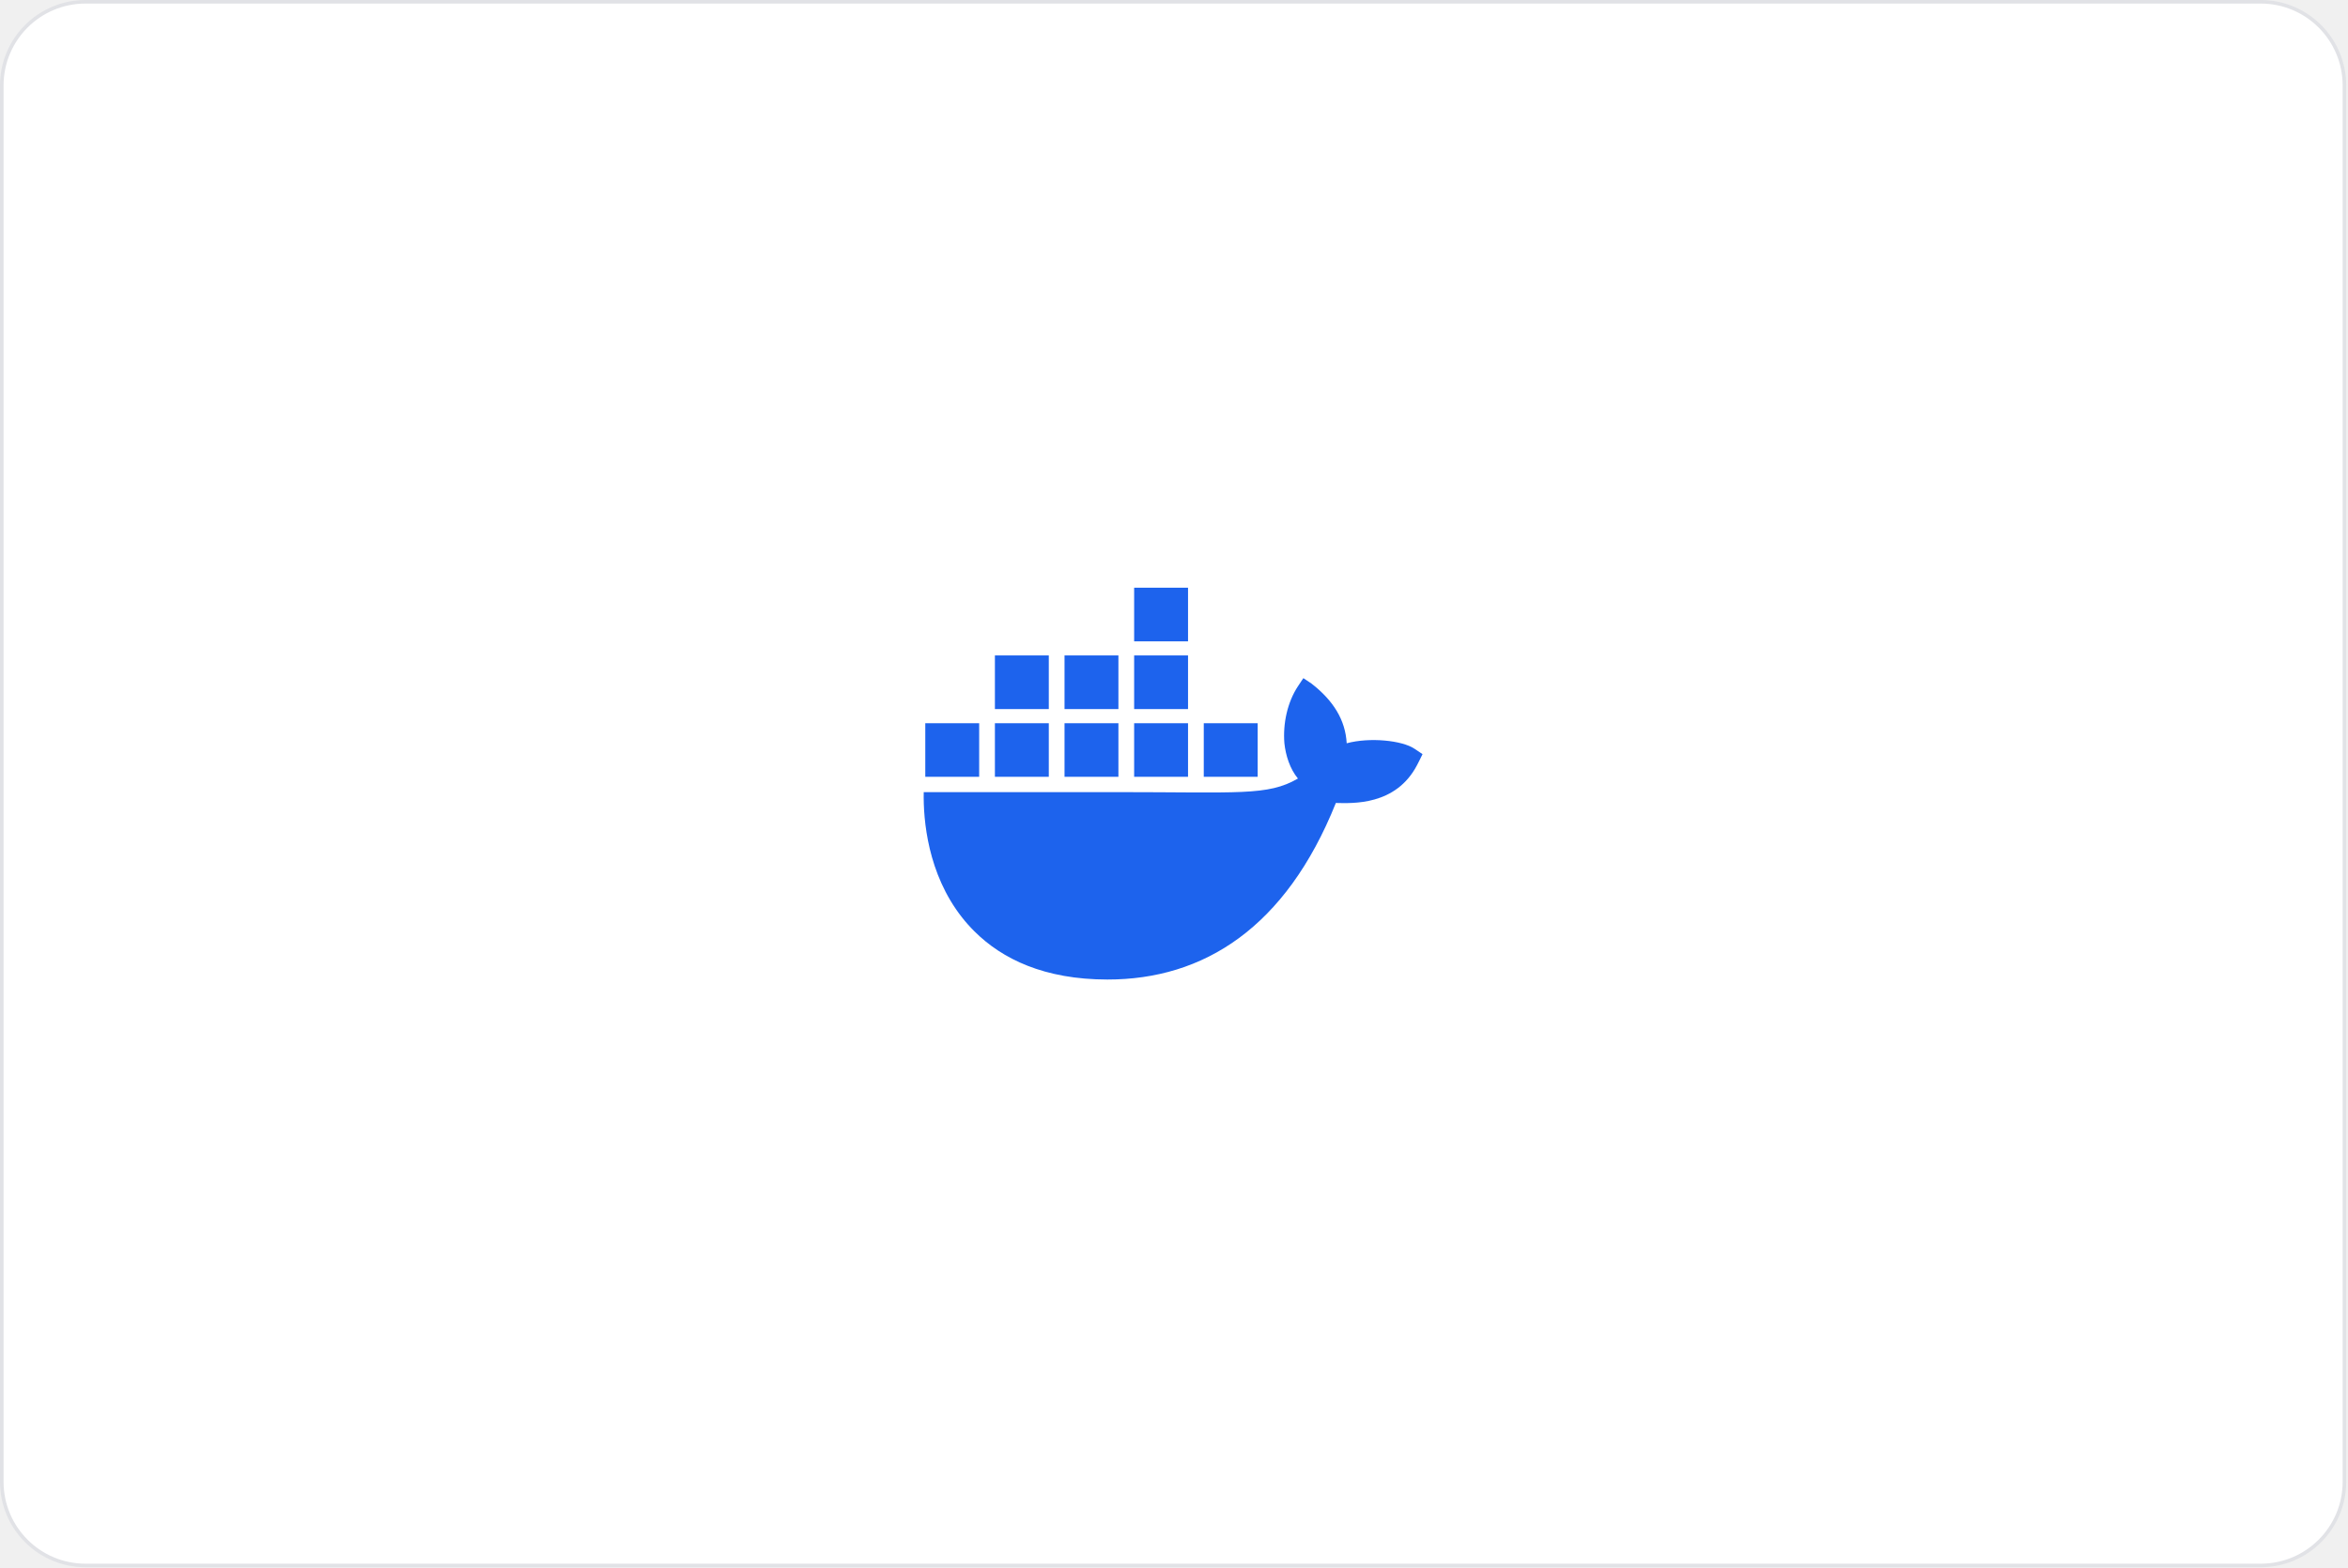
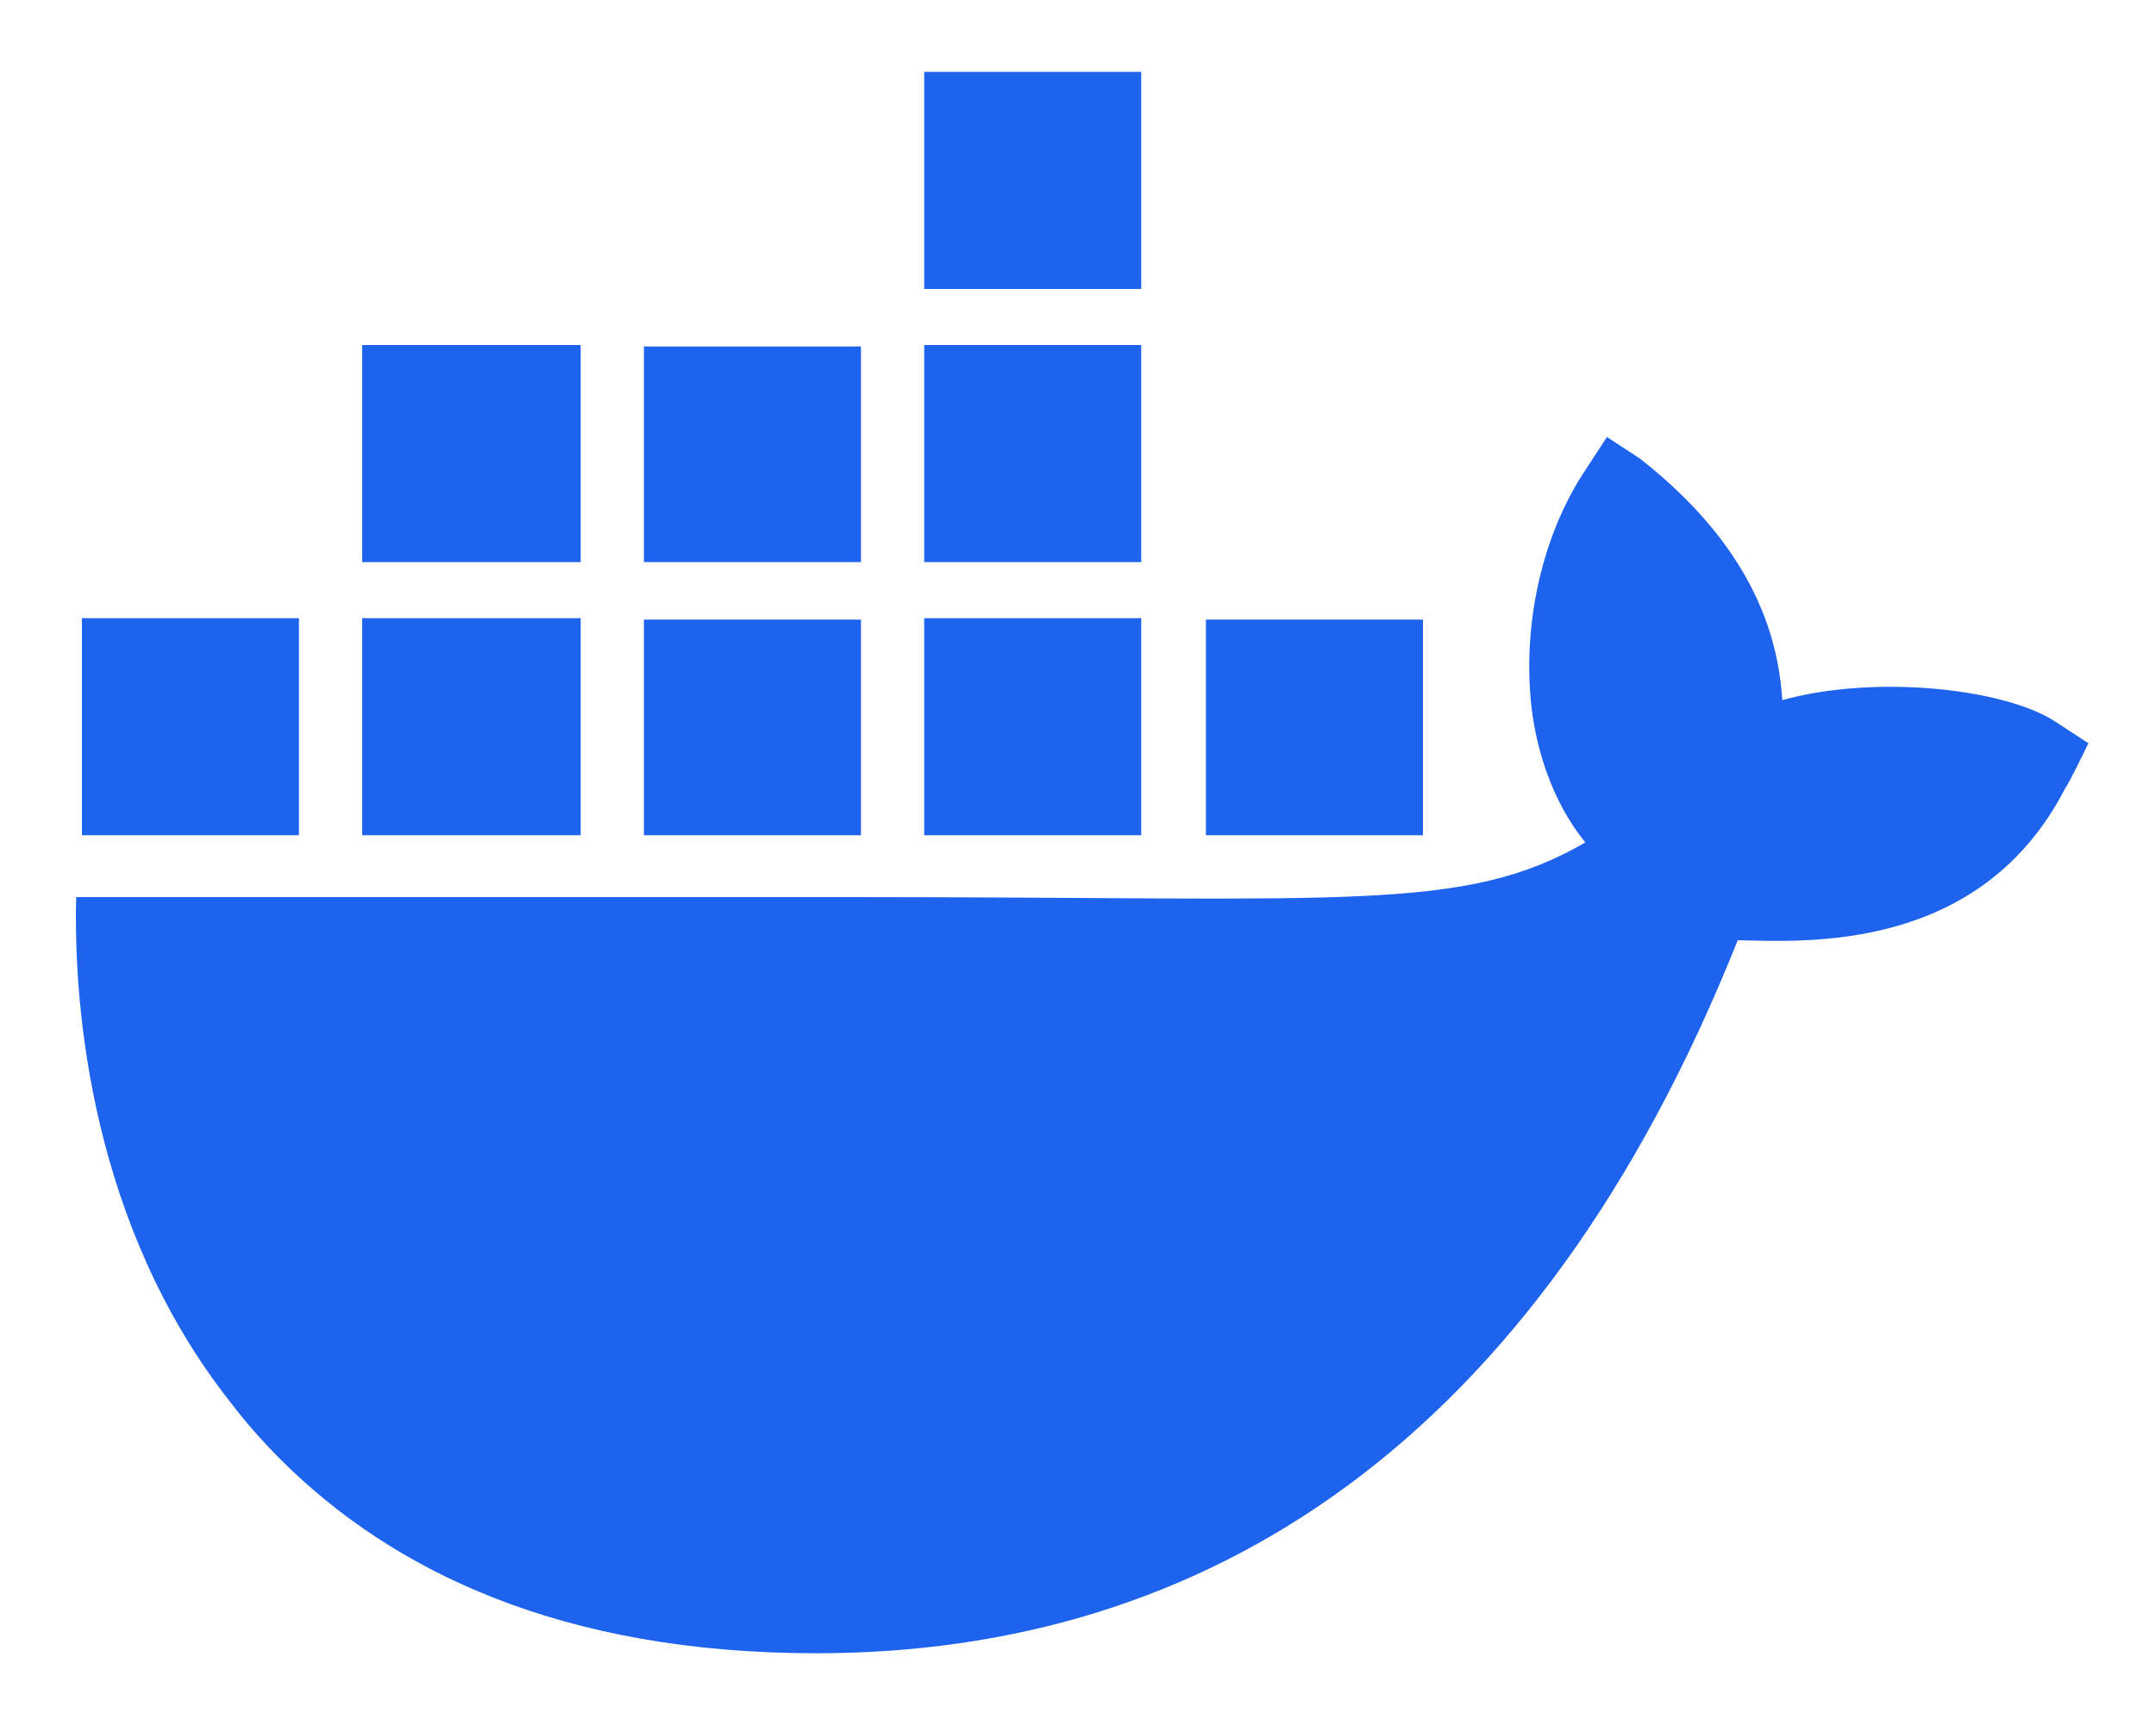
- <svg xmlns="http://www.w3.org/2000/svg" width="659" height="440" viewBox="0 0 659 440" fill="none">
-   <rect x="0.5" y="0.5" width="657.5" height="439" rx="23.5" fill="white" />
-   <rect x="0.5" y="0.5" width="657.5" height="439" rx="23.5" stroke="#E1E2E6" />
-   <path d="M396.977 210.195C393.544 207.894 384.525 206.912 377.969 208.671C377.617 202.17 374.246 196.691 368.086 191.91L365.806 190.387L364.286 192.673C361.299 197.186 360.039 203.202 360.485 208.671C360.837 212.041 362.013 215.827 364.286 218.575C355.753 223.503 347.885 222.384 313.046 222.384H259.257C259.101 230.216 260.365 245.278 269.987 257.54C271.051 258.895 272.215 260.205 273.481 261.467C281.305 269.266 293.126 274.985 310.802 275C337.769 275.025 360.872 260.514 374.927 225.433C379.551 225.507 391.76 226.258 397.735 214.766C397.881 214.573 399.255 211.72 399.255 211.72L396.977 210.197V210.195ZM294.361 203.034H279.235V218.09H294.361V203.034ZM313.899 203.034H298.774V218.09H313.899V203.034ZM333.44 203.034H318.315V218.09H333.44V203.034ZM352.982 203.034H337.856V218.09H352.982V203.034ZM274.819 203.034H259.694V218.09H274.819V203.034ZM294.361 184.018H279.235V199.074H294.361V184.018ZM313.899 184.018H298.774V199.074H313.899V184.018ZM333.44 184.018H318.315V199.074H333.44V184.018ZM333.44 165H318.315V180.056H333.44V165Z" fill="#1D63ED" />
+ <svg xmlns="http://www.w3.org/2000/svg" version="1.2" viewBox="0 0 150 120" width="150" height="120">
+   <style>
+ 		.s0 { fill: #ffffff } 
+ 		.s1 { fill: none;stroke: #e1e2e6 } 
+ 		.s2 { fill: #1d63ed } 
+ 	</style>
+   <path class="s0" d="m-230-159.5h610.5c13 0 23.5 10.5 23.5 23.5v392c0 13-10.5 23.5-23.5 23.5h-610.5c-13 0-23.5-10.5-23.5-23.5v-392c0-13 10.5-23.5 23.5-23.5z" />
+   <path class="s1" d="m-231-159.5h610.5c13 0 23.5 10.5 23.5 23.5v392c0 13-10.5 23.5-23.5 23.5h-610.5c-13 0-23.5-10.5-23.5-23.5v-392c0-13 10.5-23.5 23.5-23.5z" />
+   <path fill-rule="evenodd" class="s2" d="m143 50.2l2.3 1.5c0 0-1.4 2.9-1.6 3.1-5.9 11.5-18.1 10.7-22.8 10.6-14 35.1-37.1 49.6-64.1 49.6-17.7 0-29.5-5.7-37.3-13.5q-1.9-1.9-3.5-4c-9.6-12.2-10.9-27.3-10.7-35.1h53.7c34.9 0 42.8 1.1 51.3-3.8-2.3-2.8-3.5-6.6-3.8-9.9-0.5-5.5 0.8-11.5 3.8-16l1.5-2.3 2.3 1.5c6.1 4.8 9.5 10.3 9.9 16.8 6.5-1.8 15.5-0.8 19 1.5zm-102.6 7.9h-15.2v-15.1h15.2zm19.5 0h-15.1v-15h15.1zm19.5 0h-15.1v-15.1h15.1zm19.6 0h-15.1v-15h15.1zm-78.2 0h-15.1v-15.1h15.1zm19.6-19h-15.2v-15.1h15.2zm19.5 0h-15.1v-15h15.1zm19.5 0h-15.1v-15.1h15.1zm0-19h-15.1v-15.1h15.1z" />
</svg>
